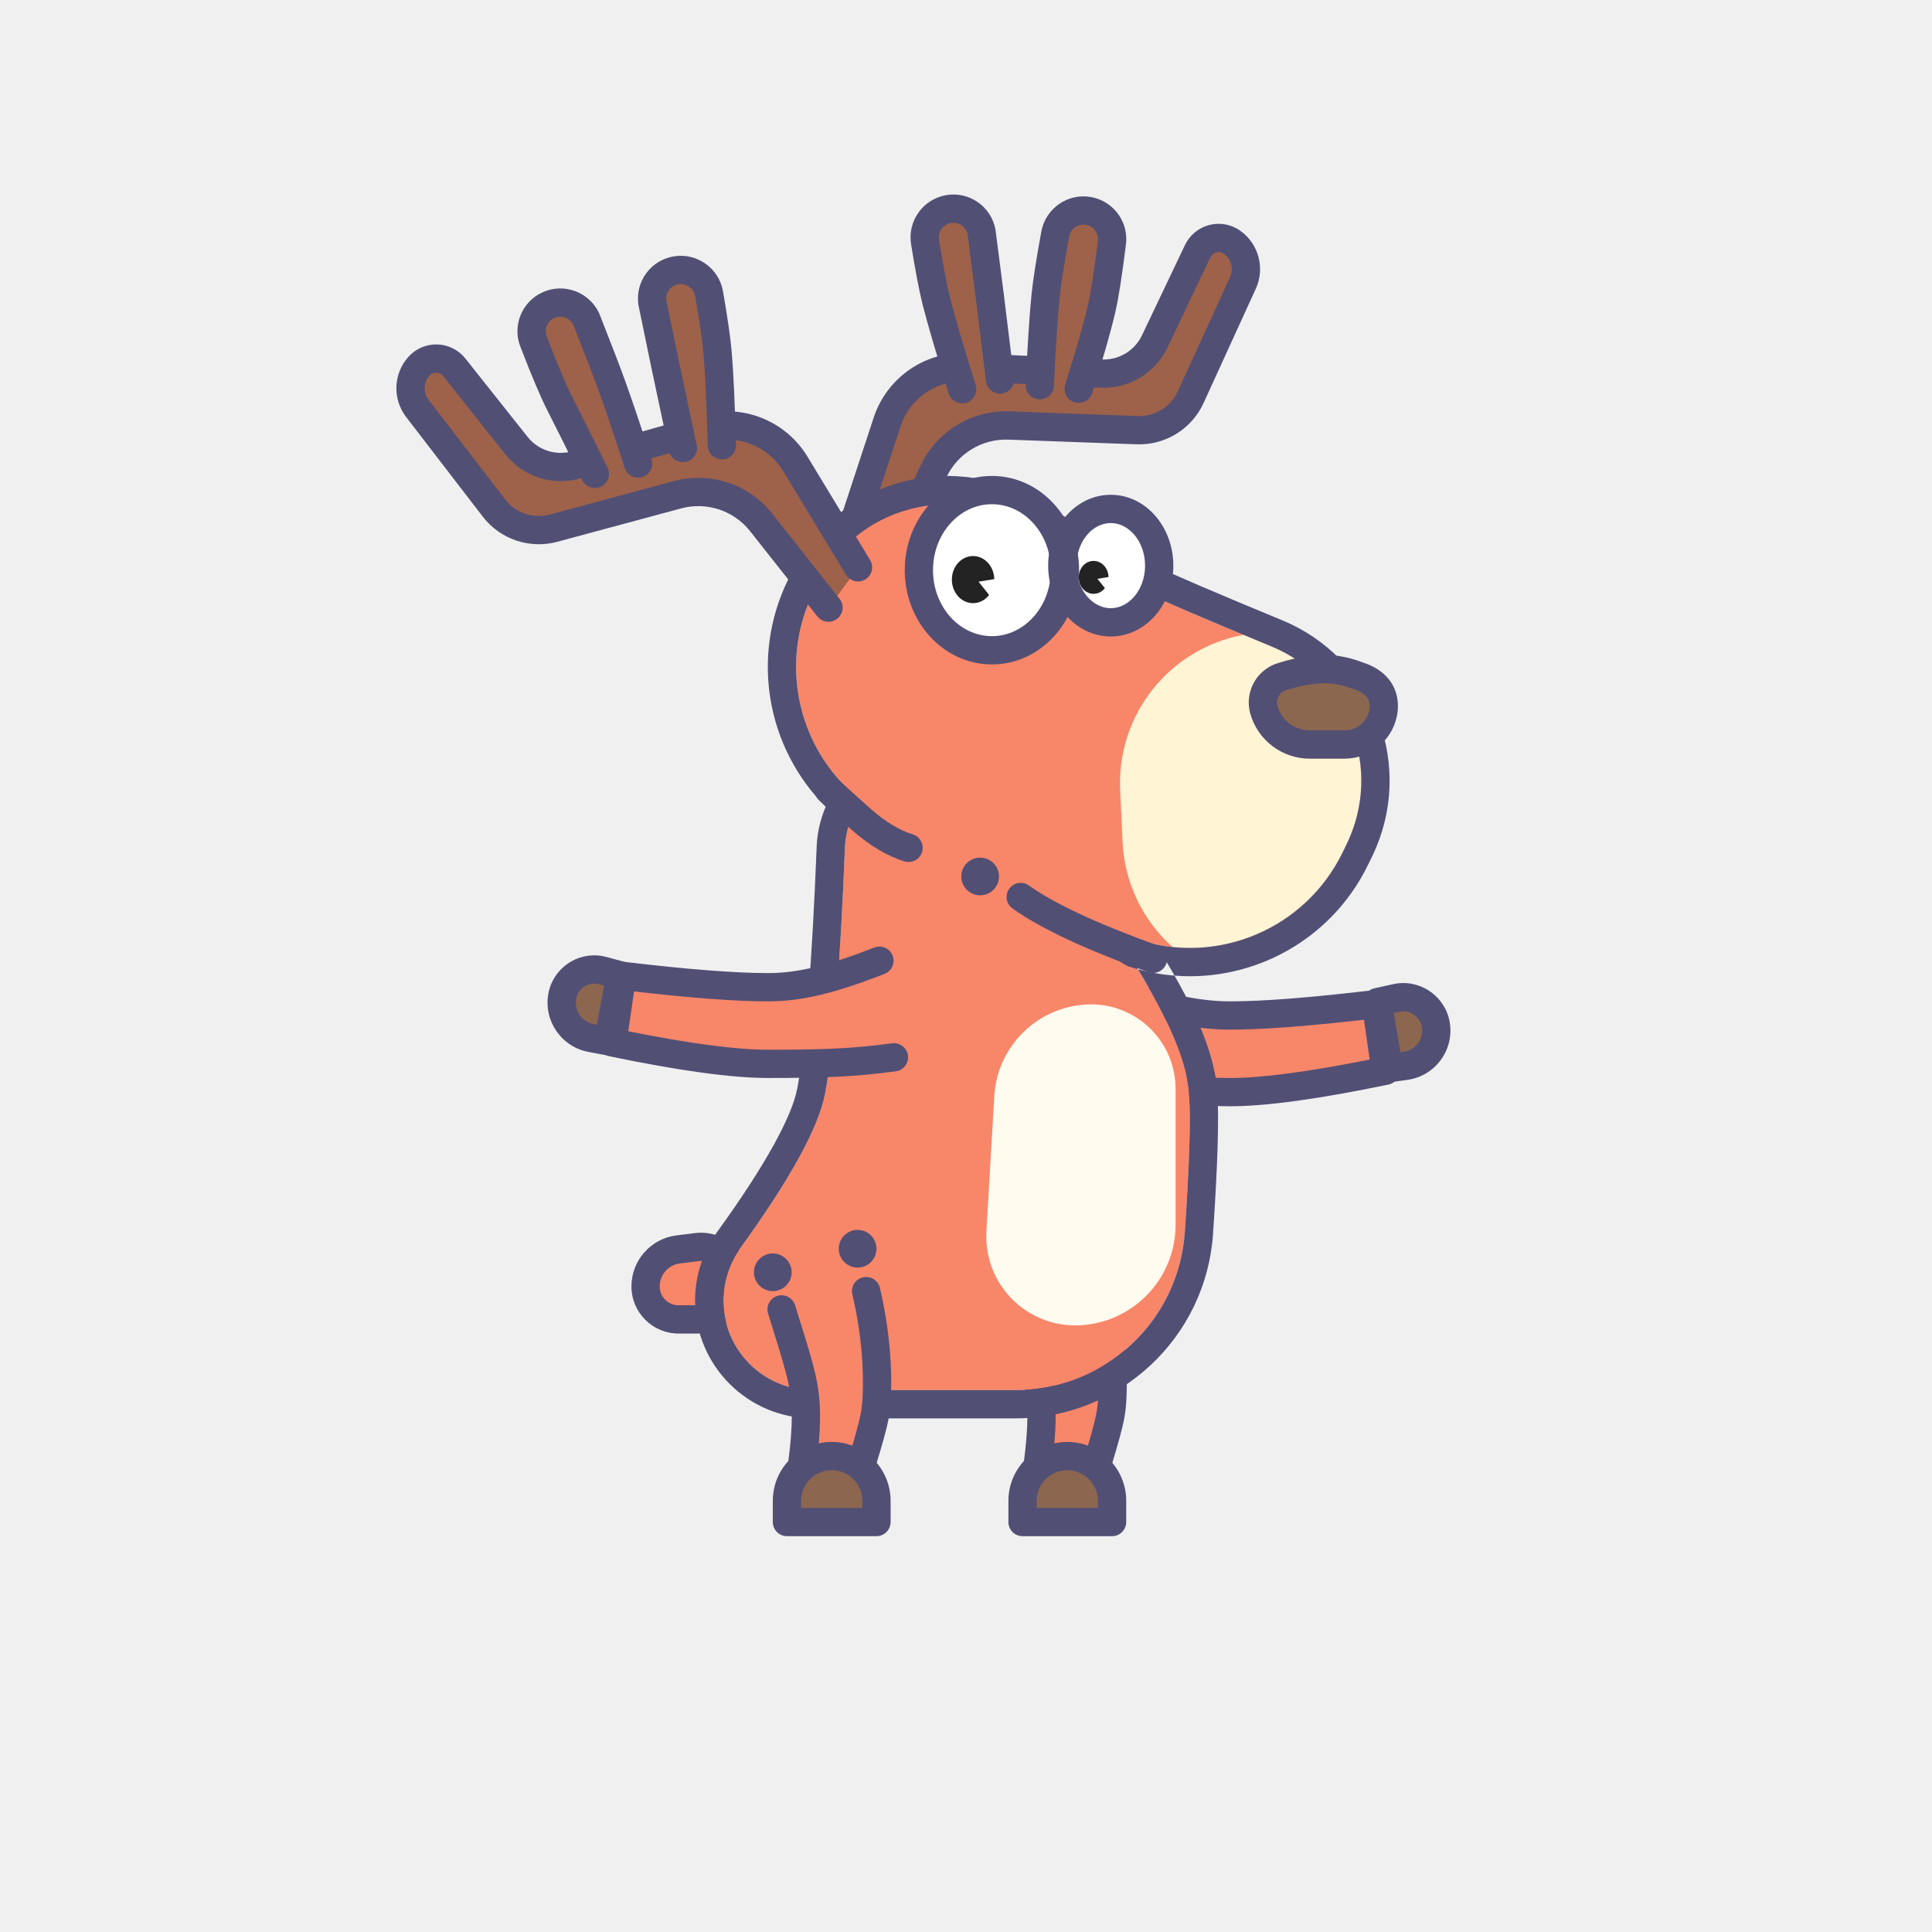
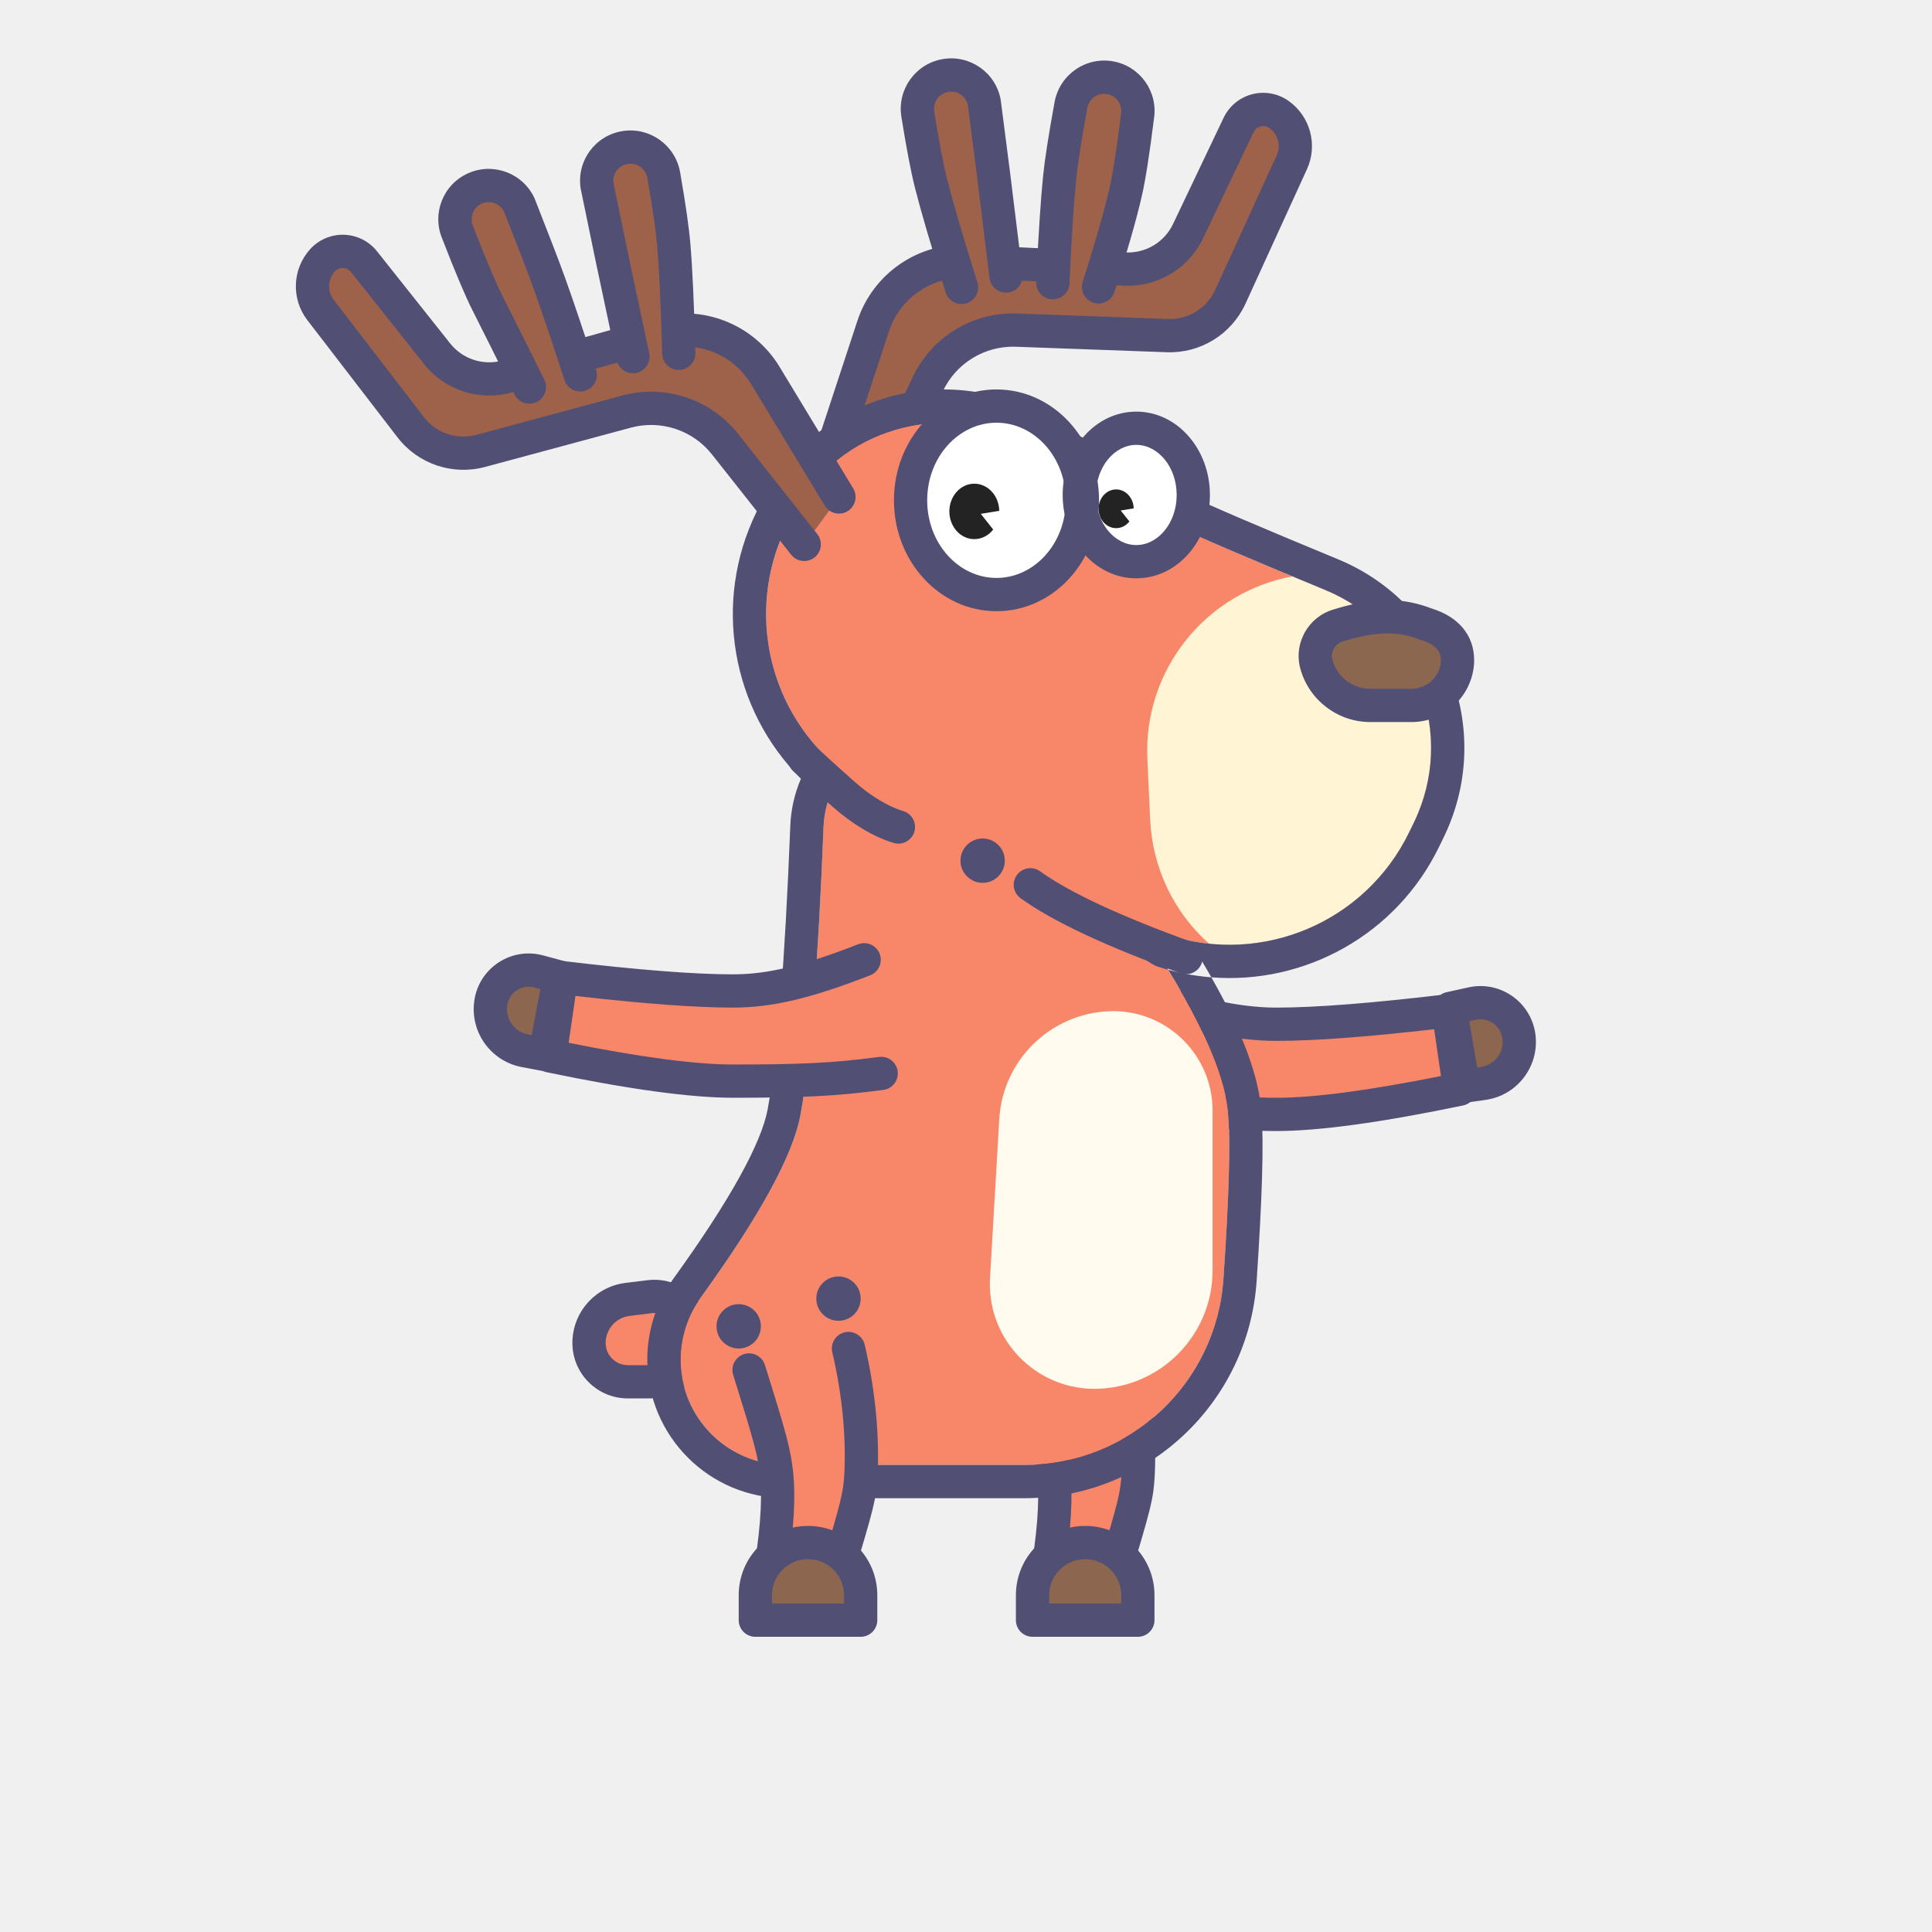
- <svg xmlns="http://www.w3.org/2000/svg" width="800px" height="800px" viewBox="0 0 1024 1024" class="icon" version="1.1">
+ <svg xmlns="http://www.w3.org/2000/svg" width="800px" height="800px" viewBox="76.8 76.8 870.4 870.4" class="icon" version="1.1">
  <path d="M471.759 303.356l23.702-52.489a42.466 42.466 0 0 1 39.501-24.983l68.039 1.286a29.976 29.976 0 0 0 28.038-17.982l26.634-61.075a17.48 17.48 0 0 0-6.221-21.464 12.268 12.268 0 0 0-18.052 5.083l-21.931 48.243a29.971 29.971 0 0 1-28.21 17.55l-70.996-2.21a42.459 42.459 0 0 0-41.882 29.878l-18.971 61.273" fill="#9D6249" />
  <path d="M463.427 298.678l24.613-52.069a49.951 49.951 0 0 1 46.974-28.572l68.004 2.473c9.089 0.33 17.483-4.85 21.264-13.12l27.698-60.598a9.993 9.993 0 0 0-3.342-12.325 4.78 4.78 0 0 0-7.063 1.858l-22.773 47.848a37.471 37.471 0 0 1-35.645 21.319l-70.943-3.447a34.973 34.973 0 0 0-34.918 24.002l-20.038 60.928a7.493 7.493 0 1 1-14.236-4.68l20.04-60.93a49.946 49.946 0 0 1 49.871-34.284l70.946 3.447a22.473 22.473 0 0 0 21.387-12.79l22.778-47.851a19.766 19.766 0 0 1 29.209-7.678 24.981 24.981 0 0 1 8.357 30.815l-27.698 60.601a37.463 37.463 0 0 1-35.435 21.864l-68.006-2.473a34.961 34.961 0 0 0-32.88 20l-24.613 52.069a7.493 7.493 0 1 1-13.549-6.406z" fill="#524F75" />
  <path d="M572.553 205.991c5.485-18.375 9.316-32.718 11.481-43.033 1.439-6.828 3.005-18.197 4.718-34.112a15.17 15.17 0 0 0-12.64-17.171 15.243 15.243 0 0 0-17.396 12.413c-2.415 14.666-3.921 25.558-4.526 32.676-0.907 10.764-1.668 26.699-2.278 47.803" fill="#9D6249" />
  <path d="M591.265 164.884c-2.398 10.515-6.534 24.976-12.393 43.433a7.5 7.5 0 0 1-9.416 4.87 7.503 7.503 0 0 1-4.875-9.408c5.754-18.095 9.78-32.189 12.071-42.229 1.484-6.494 3.222-17.633 5.18-33.285 0.719-4.428-2.06-8.349-6.204-9.079a7.752 7.752 0 0 0-8.956 6.159c-2.62 14.361-4.296 25.058-4.995 31.921-1.079 10.587-2.11 26.384-3.077 47.341a7.495 7.495 0 0 1-14.973-0.689c0.979-21.214 2.028-37.256 3.139-48.17 0.752-7.343 2.473-18.38 5.177-33.178 2.38-12.263 14.069-20.295 26.289-18.142a22.66 22.66 0 0 1 18.447 25.827c-2.003 16.044-3.796 27.543-5.415 34.629z" fill="#524F75" />
  <path d="M527.74 202.1c-1.344-19.613-2.4-34.674-3.162-45.178-0.5-6.966-1.346-18.112-2.535-33.442a15.165 15.165 0 0 0-16.876-13.025 15.25 15.25 0 0 0-13.307 16.729c1.489 13.949 2.942 24.524 4.363 31.717 2.053 10.415 5.819 26.254 11.289 47.519" fill="#9D6249" />
  <path d="M503.993 118.2a7.752 7.752 0 0 0-6.311 8.851c2.178 13.644 4.148 23.932 5.879 30.782 2.558 10.125 7.108 25.627 13.644 46.455a7.498 7.498 0 0 1-14.299 4.488c-6.614-21.077-11.234-36.814-13.874-47.274-1.861-7.368-3.904-18.042-6.151-32.096a22.743 22.743 0 0 1 18.509-25.965c12.221-2.155 23.902 5.917 26.204 18.11l0.065 0.422c1.988 15.26 3.419 26.354 4.288 33.3 1.311 10.46 3.157 25.453 5.525 44.981a7.493 7.493 0 0 1-14.878 1.806 10914.541 10914.541 0 0 0-5.517-44.924c-0.859-6.878-2.275-17.875-4.246-32.98a7.675 7.675 0 0 0-8.841-5.957z" fill="#524F75" />
  <path d="M583.932 684.332c5.6 23.649 6.264 44.337 5.6 56.937-0.664 12.598-6.569 29.853-12.118 48.445h-29.536c3.716-20.492 4.883-37.374 3.716-48.445-1.166-11.079-4.188-20.93-12.503-47.391" fill="#F88669" />
  <path d="M556.731 782.221c2.6-16.891 3.409-31.344 2.315-41.739-1.129-10.732-3.047-17.805-12.807-48.857a7.493 7.493 0 1 0-14.294 4.493c9.413 29.953 11.214 36.604 12.198 45.93 1.104 10.525-0.12 26.921-3.639 46.33a7.493 7.493 0 0 0 7.373 8.829h29.536a7.488 7.488 0 0 0 7.18-5.355c0.337-1.119 0.682-2.283 1.064-3.537 9.673-31.969 10.804-36.195 11.356-46.659 0.897-17.063-0.784-37.913-5.789-59.057a7.5 7.5 0 0 0-9.019-5.565 7.498 7.498 0 0 0-5.565 9.016c4.665 19.708 6.234 39.132 5.407 54.811-0.445 8.457-1.581 12.842-10.2 41.352h-15.118v0.007z" fill="#524F75" />
  <path d="M565.698 771.746a23.727 23.727 0 0 1 23.727 23.727v11.239h-47.454v-11.239a23.727 23.727 0 0 1 23.727-23.727z" fill="#8C664F" />
  <path d="M581.932 799.22v-3.746a16.234 16.234 0 1 0-32.468 0v3.746h32.468z m-16.234-34.966c17.238 0 31.22 13.979 31.22 31.22v11.239a7.493 7.493 0 0 1-7.493 7.493h-47.454a7.493 7.493 0 0 1-7.493-7.493v-11.239c0-17.241 13.981-31.22 31.22-31.22z" fill="#524F75" />
  <path d="M575.903 570.892c32.024 5.307 57.346 7.967 75.961 7.967s46.132-3.789 82.552-11.361l-5.137-35.308c-33.765 4.029-59.569 6.047-77.414 6.047s-38.48-4.583-61.92-13.749" fill="#F88669" />
  <path d="M725.981 561.577l-3.07-21.097c-30.513 3.497-54.167 5.255-71.048 5.255-18.869 0-40.401-4.78-64.649-14.264a7.493 7.493 0 1 1 5.46-13.956c22.628 8.844 42.376 13.23 59.19 13.23 17.488 0 43.03-1.996 76.528-5.992a7.495 7.495 0 0 1 8.302 6.361l5.135 35.308a7.493 7.493 0 0 1-5.887 8.414c-36.879 7.665-64.839 11.514-84.075 11.514-19.096 0-44.794-2.697-77.182-8.065a7.488 7.488 0 1 1 2.445-14.781c31.652 5.247 56.597 7.862 74.735 7.862 16.824 0 41.579-3.259 74.118-9.79z" fill="#524F75" />
  <path d="M760.977 543.087a17.483 17.483 0 0 0-21.566-13.904l-9.8 2.518 7.24 34.811 8.809-1.553a18.879 18.879 0 0 0 15.318-21.871z" fill="#8C664F" />
  <path d="M741.616 536.254a9.998 9.998 0 0 1 12.048 8.369 11.389 11.389 0 0 1-9.698 12.862l-1.663 0.235-3.584-20.832 2.897-0.634z m-1.329-14.975a25.001 25.001 0 0 0-1.893 0.342l-9.883 2.175a7.493 7.493 0 0 0-5.774 8.587l6.024 35.041a7.5 7.5 0 0 0 8.429 6.154l8.859-1.244c14.423-2.028 24.479-15.365 22.448-29.798-1.916-13.657-14.551-23.175-28.21-21.257z" fill="#524F75" />
  <path d="M359.516 662.216l9.848-1.214A18.05 18.05 0 0 1 389.62 678.912a20.408 20.408 0 0 1-20.408 20.41H359.649a17.483 17.483 0 0 1-17.483-17.483 19.766 19.766 0 0 1 17.351-19.623z" fill="#F88669" />
  <path d="M349.659 681.834a9.99 9.99 0 0 0 9.99 9.99h9.563A12.912 12.912 0 0 0 382.127 678.907a10.56 10.56 0 0 0-11.846-10.477l-9.848 1.214A12.288 12.288 0 0 0 349.659 681.834z m18.789-28.272c13.999-1.723 26.746 8.224 28.472 22.221 0.127 1.036 0.192 2.08 0.192 3.124C397.112 694.317 384.622 706.81 369.212 706.81H359.649c-13.794 0-24.976-11.182-24.976-24.976 0-13.767 10.262-25.375 23.927-27.059l9.848-1.214z" fill="#524F75" />
  <path d="M590.433 493.973c4.074 1.329 8.347 2.71 12.83 4.151 42.561 13.664 88.698-6.017 108.292-46.195l2.17-4.446c0.692-1.426 1.346-2.875 1.951-4.343 16.229-39.272-2.448-84.263-41.722-100.492-36.087-14.913-58.96-24.726-68.618-29.436-9.658-4.71-31.477-16.694-65.444-35.95a74.337 74.337 0 0 0-4.216-2.218c-38.188-18.627-84.245-2.767-102.875 35.425l-1.756 3.601c-18.764 38.472-7.722 84.5 25.61 110.39a44.529 44.529 0 0 0-8.839 24.943c-2.465 62.454-5.952 105.784-10.462 129.986-3.339 17.922-18.325 45.301-44.959 82.135A47.454 47.454 0 0 0 383.398 689.327c0 26.207 21.244 47.454 47.454 47.454h107.433c47.311 0 86.53-36.669 89.707-83.873 2.438-36.152 3.179-60.658 2.238-73.518-1.019-13.969-7.897-37.975-39.796-85.417z" fill="#F88669" />
  <path d="M621.501 501.96c36.876 3.834 73.241-15.552 90.062-50.031l2.165-4.446c0.694-1.426 1.346-2.875 1.953-4.343 16.229-39.272-2.45-84.263-41.719-100.492-5.25-2.168-10.215-4.228-14.903-6.179-38.712 7.088-67.199 41.869-65.341 82.277l1.259 27.343a79.63 79.63 0 0 0 26.524 55.87z" fill="#FFF4D4" />
  <path d="M603.263 498.121c42.561 13.664 88.698-6.017 108.292-46.195l2.17-4.446c0.692-1.426 1.346-2.875 1.951-4.343 16.229-39.272-2.448-84.263-41.722-100.492-36.087-14.913-58.96-24.726-68.618-29.436-9.658-4.71-31.477-16.694-65.444-35.952a75.986 75.986 0 0 0-4.216-2.218c-38.188-18.624-84.245-2.765-102.875 35.428l-1.756 3.601c-18.764 38.472-7.722 84.5 25.61 110.39a44.529 44.529 0 0 0-8.839 24.943c-2.465 62.454-5.952 105.784-10.462 129.986-3.339 17.922-18.325 45.301-44.959 82.135A47.466 47.466 0 0 0 383.398 689.327c0 26.207 21.244 47.454 47.454 47.454h107.433c47.311 0 86.53-36.669 89.707-83.873 2.438-36.152 3.179-60.658 2.238-73.518-1.019-13.974-7.897-37.975-39.796-85.419 4.074 1.331 8.347 2.712 12.83 4.151z m-12.83-4.148l-3.562 11.566c4.096 1.336 7.308 5.407 11.811 6.853a104.855 104.855 0 0 0 23.859 4.713 403.066 403.066 0 0 0-5.103-8.709c-2.86-4.748-11.858-9.553-27.006-14.423z m54.742 84.325c1.004 13.782 0.247 38.78-2.238 75.616C639.233 708.988 593.478 751.766 538.282 751.766H430.852c-34.484 0-62.439-27.955-62.439-62.439 0-13.137 4.143-25.94 11.841-36.584 25.408-35.138 39.554-60.98 42.371-76.098 4.338-23.287 7.782-66.065 10.22-127.835a59.542 59.542 0 0 1 4.79-21.182c-31.227-31.212-39.904-79.435-20.058-120.128l1.756-3.601c22.258-45.63 77.29-64.579 122.92-42.324 1.706 0.832 3.382 1.716 5.035 2.652 33.677 19.091 55.348 30.995 64.619 35.518 9.273 4.523 31.999 14.271 67.776 29.054 46.917 19.391 69.24 73.146 49.849 120.065a94.857 94.857 0 0 1-2.338 5.19l-2.168 4.446c-19.226 39.422-60.356 61.93-102.485 58.605 14.706 25.89 21.467 45.296 22.633 61.193z" fill="#524F75" />
  <path d="M613.666 501.153c-32.251-11.646-55.101-22.331-68.366-31.866a7.493 7.493 0 0 0-8.746 12.168c14.631 10.517 38.577 21.716 72.025 33.794a7.493 7.493 0 0 0 5.088-14.096zM434.149 424.196c8.162 7.488 14.149 12.897 17.98 16.249 8.669 7.583 18.25 13.424 27.363 16.137a7.493 7.493 0 0 0 4.273-14.363c-6.801-2.023-14.596-6.778-21.771-13.055-3.721-3.257-9.636-8.599-17.718-16.014a7.493 7.493 0 1 0-10.128 11.047z" fill="#524F75" />
  <path d="M473.86 560.39C447.853 563.874 425.719 563.874 407.102 563.874s-46.132-3.789-82.549-11.361l5.135-35.308c33.767 4.029 59.572 6.047 77.414 6.047s35.568-4.89 59.007-14.056" fill="#F88669" />
  <path d="M336.054 525.492c30.51 3.497 54.167 5.252 71.048 5.252 17.91 0 35.725-4.398 61.737-14.571a7.493 7.493 0 1 0-5.46-13.956c-24.426 9.551-40.583 13.542-56.278 13.542-17.485 0-43.028-1.996-76.528-5.994a7.493 7.493 0 0 0-8.302 6.361l-5.135 35.308a7.49 7.49 0 0 0 5.889 8.414c36.876 7.668 64.839 11.511 84.075 11.511 29.996 0 45.905-0.619 67.751-3.547a7.493 7.493 0 0 0-1.988-14.853c-21.012 2.815-36.392 3.422-65.763 3.422-16.826 0-41.582-3.259-74.118-9.79l3.07-21.099z" fill="#524F75" />
  <path d="M297.991 528.102a17.253 17.253 0 0 1 21.506-13.657L328.891 516.995l-6.581 34.876-9.036-1.693a19.089 19.089 0 0 1-15.283-22.076z" fill="#8C664F" />
  <path d="M317.535 521.678a9.753 9.753 0 0 0-12.163 7.725 11.596 11.596 0 0 0 9.283 13.412l1.678 0.312 3.909-20.715-2.707-0.734z m-26.921 5.122c2.373-13.459 15.205-22.443 28.665-20.073 0.734 0.13 1.461 0.292 2.183 0.487l9.393 2.548a7.498 7.498 0 0 1 5.402 8.624l-6.581 34.873a7.493 7.493 0 0 1-8.741 5.977l-9.036-1.693c-14.324-2.685-23.814-16.396-21.284-30.742z" fill="#524F75" />
  <path d="M459.054 684.332c5.602 23.649 6.264 44.337 5.602 56.937-0.664 12.598-6.569 29.853-12.116 48.445H422.999c3.719-20.492 4.885-37.374 3.719-48.445-1.166-11.079-4.186-20.93-12.503-47.391" fill="#F88669" />
  <path d="M431.853 782.221c2.6-16.891 3.409-31.344 2.315-41.739-1.129-10.732-3.047-17.805-12.805-48.857a7.493 7.493 0 0 0-14.294 4.493c9.413 29.953 11.217 36.604 12.198 45.93 1.106 10.525-0.12 26.921-3.639 46.33a7.493 7.493 0 0 0 7.373 8.829h29.541a7.49 7.49 0 0 0 7.18-5.355c0.335-1.119 0.682-2.283 1.061-3.537 9.673-31.969 10.804-36.195 11.356-46.659 0.897-17.063-0.784-37.913-5.792-59.057a7.493 7.493 0 1 0-14.583 3.452c4.668 19.708 6.234 39.132 5.41 54.811-0.445 8.457-1.581 12.842-10.2 41.352H431.853v0.007z" fill="#524F75" />
  <path d="M454.556 661.854m-9.99 0a9.99 9.99 0 1 0 19.98 0 9.99 9.99 0 1 0-19.98 0Z" fill="#524F75" />
  <path d="M409.6 674.341m-9.99 0a9.99 9.99 0 1 0 19.98 0 9.99 9.99 0 1 0-19.98 0Z" fill="#524F75" />
  <path d="M519.493 464.546m-9.99 0a9.99 9.99 0 1 0 19.98 0 9.99 9.99 0 1 0-19.98 0Z" fill="#524F75" />
  <path d="M440.82 771.746a23.727 23.727 0 0 1 23.727 23.727v11.239H417.093v-11.239a23.727 23.727 0 0 1 23.727-23.727z" fill="#8C664F" />
  <path d="M457.054 795.473a16.234 16.234 0 1 0-32.468 0v3.746h32.468v-3.746zM440.82 764.254c17.241 0 31.22 13.979 31.22 31.22v11.239a7.493 7.493 0 0 1-7.493 7.493H417.093a7.493 7.493 0 0 1-7.493-7.493v-11.239c0-17.241 13.979-31.22 31.22-31.22z" fill="#524F75" />
  <path d="M702.609 354.656c5.522 0.045 11.182 1.194 16.978 3.449 7.515 2.315 13.854 7.215 13.854 16.252 0 0.652-0.042 1.301-0.115 1.951a20.787 20.787 0 0 1-20.64 18.31h-18.472a25.285 25.285 0 0 1-24.306-18.31 14.353 14.353 0 0 1 9.833-17.753c2.103-0.609 12.128-3.986 22.868-3.899z" fill="#8B674F" />
  <path d="M702.549 362.149c-4.526-0.035-9.333 0.629-14.206 1.791-1.391 0.33-2.697 0.679-4.014 1.064-0.677 0.197-2.345 0.702-2.513 0.749a6.866 6.866 0 0 0-4.708 8.484A17.805 17.805 0 0 0 694.222 387.122h18.472a13.302 13.302 0 0 0 13.2-11.709c0.04-0.352 0.057-0.704 0.057-1.056 0-4.433-2.732-7.29-8.572-9.091l-0.507-0.177c-4.975-1.936-9.74-2.905-14.324-2.94z m38.385 12.206c0 0.949-0.055 1.898-0.167 2.842A28.282 28.282 0 0 1 712.689 402.107h-18.472a32.78 32.78 0 0 1-31.509-23.734c-3.332-11.591 3.372-23.682 14.955-27.021 0.04-0.01 1.683-0.51 2.483-0.742a95.964 95.964 0 0 1 4.725-1.249c5.964-1.419 11.918-2.243 17.798-2.195 6.381 0.052 12.852 1.351 19.391 3.861 11.394 3.596 18.874 11.521 18.874 23.327z" fill="#524F75" />
  <path d="M576.392 532.375c24.723-1.044 45.613 18.155 46.657 42.878 0.025 0.629 0.04 1.259 0.04 1.888V649.116c0 28.799-22.843 52.406-51.63 53.355-26.032 0.859-47.826-19.551-48.687-45.583a47.244 47.244 0 0 1 0.052-4.288L526.985 581.005c1.541-26.492 22.895-47.506 49.407-48.63z" fill="#FFFBEF" />
  <path d="M439.151 322.11L403.454 276.912a42.459 42.459 0 0 0-44.369-14.681l-65.703 17.705a29.976 29.976 0 0 1-31.559-10.665L221.204 216.456a17.475 17.475 0 0 1 0.849-22.336 12.271 12.271 0 0 1 18.744 0.564l32.945 41.502a29.971 29.971 0 0 0 31.624 10.203l68.353-19.321a42.461 42.461 0 0 1 47.863 18.862l33.233 54.861" fill="#9D6249" />
  <path d="M445.028 317.465L409.335 272.269a49.956 49.956 0 0 0-52.199-17.273l-65.706 17.708a22.468 22.468 0 0 1-23.662-8L227.143 211.888a9.985 9.985 0 0 1 0.482-12.763 4.783 4.783 0 0 1 7.303 0.225l32.953 41.497a37.461 37.461 0 0 0 39.529 12.755l68.351-19.321a34.961 34.961 0 0 1 39.417 15.535l33.233 54.859a7.493 7.493 0 0 0 12.817-7.762L427.995 242.051a49.954 49.954 0 0 0-56.313-22.188l-68.348 19.321a22.478 22.478 0 0 1-23.717-7.653L246.664 190.029a19.763 19.763 0 0 0-30.188-0.914 24.973 24.973 0 0 0-1.214 31.909l40.623 52.813a37.471 37.471 0 0 0 39.444 13.332l65.706-17.708a34.963 34.963 0 0 1 36.539 12.091l35.693 45.196a7.493 7.493 0 0 0 11.764-9.283z" fill="#524F75" />
  <path d="M314.505 251.255c-7.575-15.989-13.664-28.722-18.262-38.208-3.042-6.279-7.318-16.928-12.825-31.956a15.168 15.168 0 0 1 8.105-19.718 15.248 15.248 0 0 1 19.888 7.837c6.229 16.666 10.495 28.382 12.8 35.141 3.487 10.228 7.93 24.204 13.329 41.932" fill="#9D6249" />
  <path d="M317.14 206.641c3.629 10.075 8.292 23.902 13.981 41.46a7.493 7.493 0 0 0 14.254-4.62c-5.732-17.695-10.445-31.667-14.141-41.919-2.455-6.806-6.943-18.497-13.487-35.116l-0.182-0.425a22.743 22.743 0 0 0-29.861-11.164 22.658 22.658 0 0 0-11.654 29.521c5.829 15.083 10.357 25.805 13.639 32.293 4.75 9.381 11.054 21.991 18.899 37.823a7.493 7.493 0 1 0 13.427-6.656 5166.447 5166.447 0 0 0-18.956-37.938c-3.005-5.944-7.393-16.334-13.08-31.045-1.768-4.121-0.02-8.602 3.821-10.31a7.752 7.752 0 0 1 10.1 3.636c6.439 16.359 10.857 27.858 13.237 34.459z" fill="#524F75" />
  <path d="M360.336 237.406a12158.417 12158.417 0 0 1-7.865-44.601c-1.199-6.878-3.072-17.9-5.627-33.06a15.168 15.168 0 0 1 13.225-16.721 15.248 15.248 0 0 1 16.958 13.012c1.931 13.896 3.077 24.501 3.442 31.831 0.524 10.602 0.704 26.879 0.544 48.837" fill="#9D6249" />
  <path d="M359.589 150.658a7.755 7.755 0 0 1 8.851 6.314c2.378 13.612 3.861 23.977 4.463 31.02 0.879 10.407 1.623 26.549 2.223 48.368a7.495 7.495 0 0 0 14.98-0.415c-0.609-22.078-1.364-38.462-2.273-49.212-0.639-7.573-2.185-18.332-4.633-32.351a22.745 22.745 0 0 0-25.957-18.524 22.663 22.663 0 0 0-18.882 25.655l0.075 0.425a8329.466 8329.466 0 0 0 6.788 32.878c2.17 10.32 5.307 25.095 9.421 44.327a7.493 7.493 0 0 0 14.653-3.134 11869.501 11869.501 0 0 1-9.408-44.269 7748.708 7748.708 0 0 1-6.721-32.566 7.68 7.68 0 0 1 6.419-8.514z" fill="#524F75" />
  <path d="M489.212 301.763a41.652 35.121 90 1 0 70.241 0 41.652 35.121 90 1 0-70.241 0Z" fill="#FFFFFF" />
  <path d="M557.511 299.233a32.905 29.816 90 1 0 59.632 0 32.905 29.816 90 1 0-59.632 0Z" fill="#FFFFFF" />
  <path d="M588.718 337.341c18.607 0 33.175-17.051 33.175-37.548S607.324 262.244 588.718 262.244c-18.604 0-33.17 17.048-33.17 37.548s14.566 37.548 33.17 37.548z m0-14.985c-9.76 0-18.185-9.863-18.185-22.563S578.957 277.229 588.718 277.229 606.907 287.092 606.907 299.792s-8.429 22.563-18.19 22.563z" fill="#524F75" />
  <path d="M585.621 311.723c-1.449 1.851-3.591 3.022-5.982 3.022-4.366 0-7.902-3.906-7.902-8.724 0-4.82 3.537-8.726 7.902-8.726 4.313 0 7.815 3.811 7.902 8.549l-5.864 0.942 3.944 4.938z" fill="#232323" />
  <path d="M525.737 352.156c25.68 0 46.205-22.506 46.205-49.951s-20.525-49.951-46.205-49.951S479.532 274.764 479.532 302.205s20.525 49.951 46.205 49.951z m0-14.985c-17.078 0-31.22-15.507-31.22-34.966s14.141-34.966 31.22-34.966S556.956 282.749 556.956 302.205s-14.141 34.966-31.22 34.966z" fill="#524F75" />
  <path d="M524.253 315.362c-2.058 2.65-5.108 4.326-8.507 4.326-6.206 0-11.239-5.59-11.239-12.488s5.033-12.488 11.239-12.488c6.132 0 11.117 5.455 11.239 12.233l-8.332 1.346 5.6 7.071z" fill="#232323" />
</svg>
